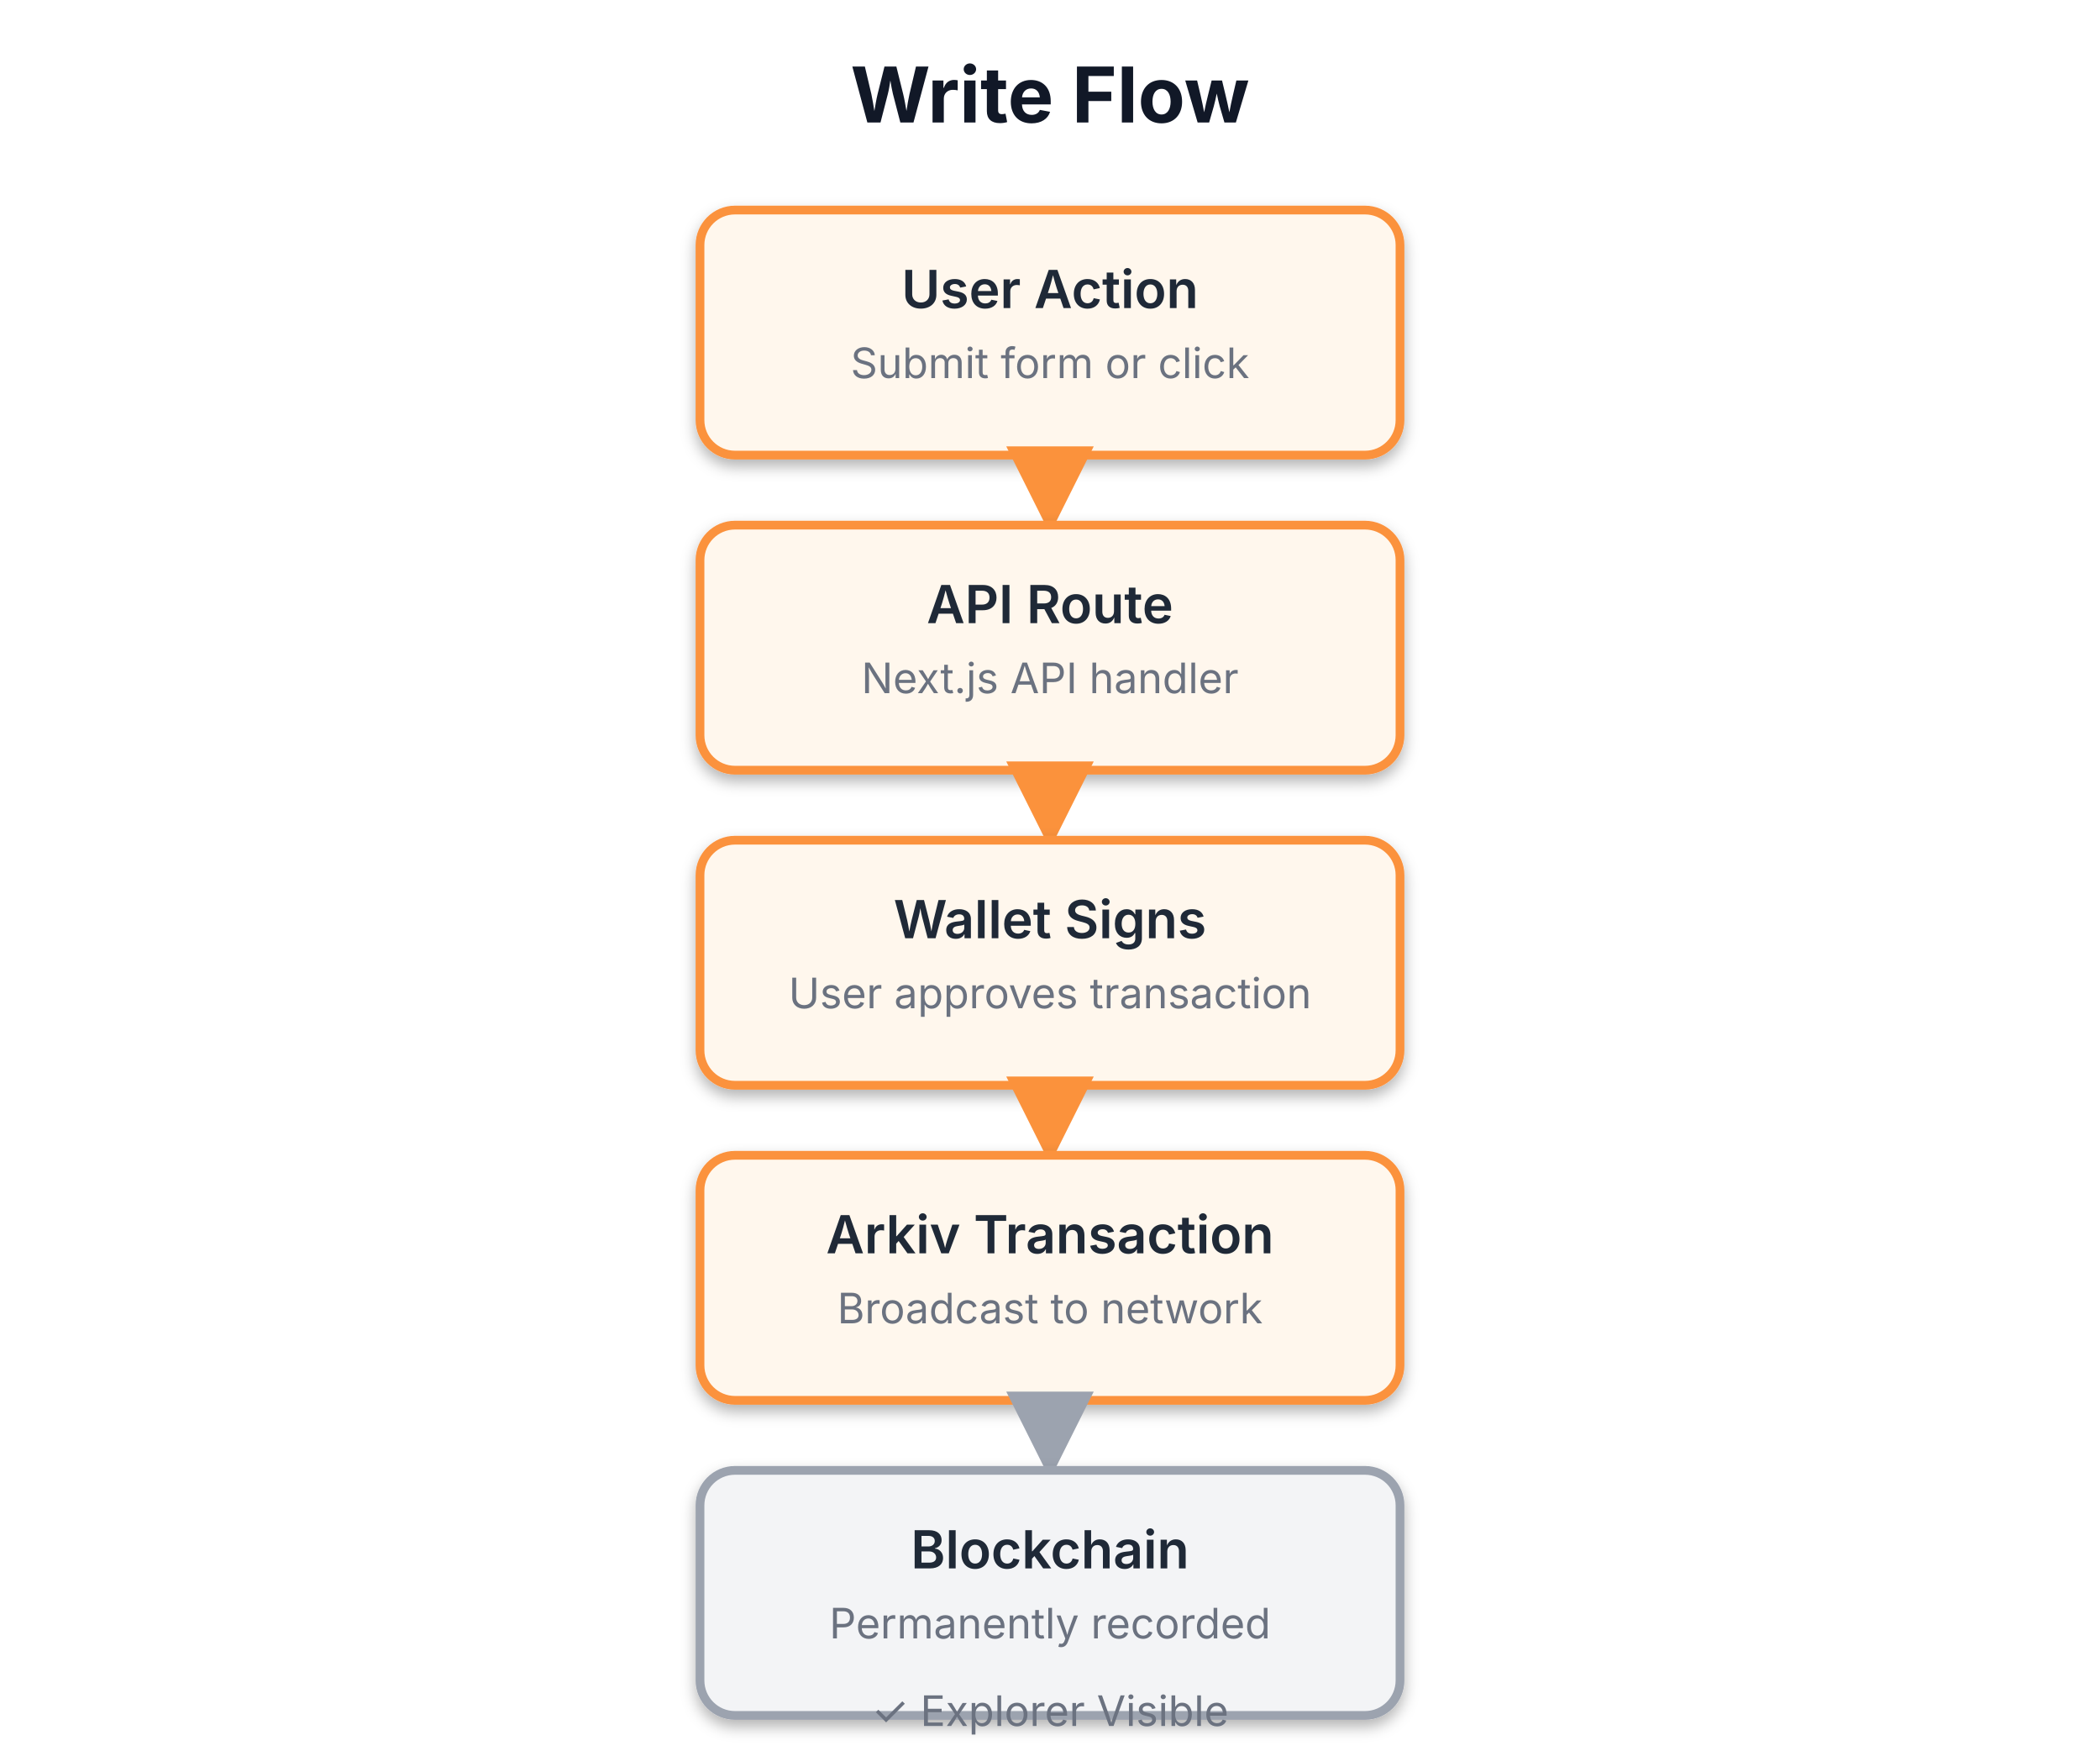
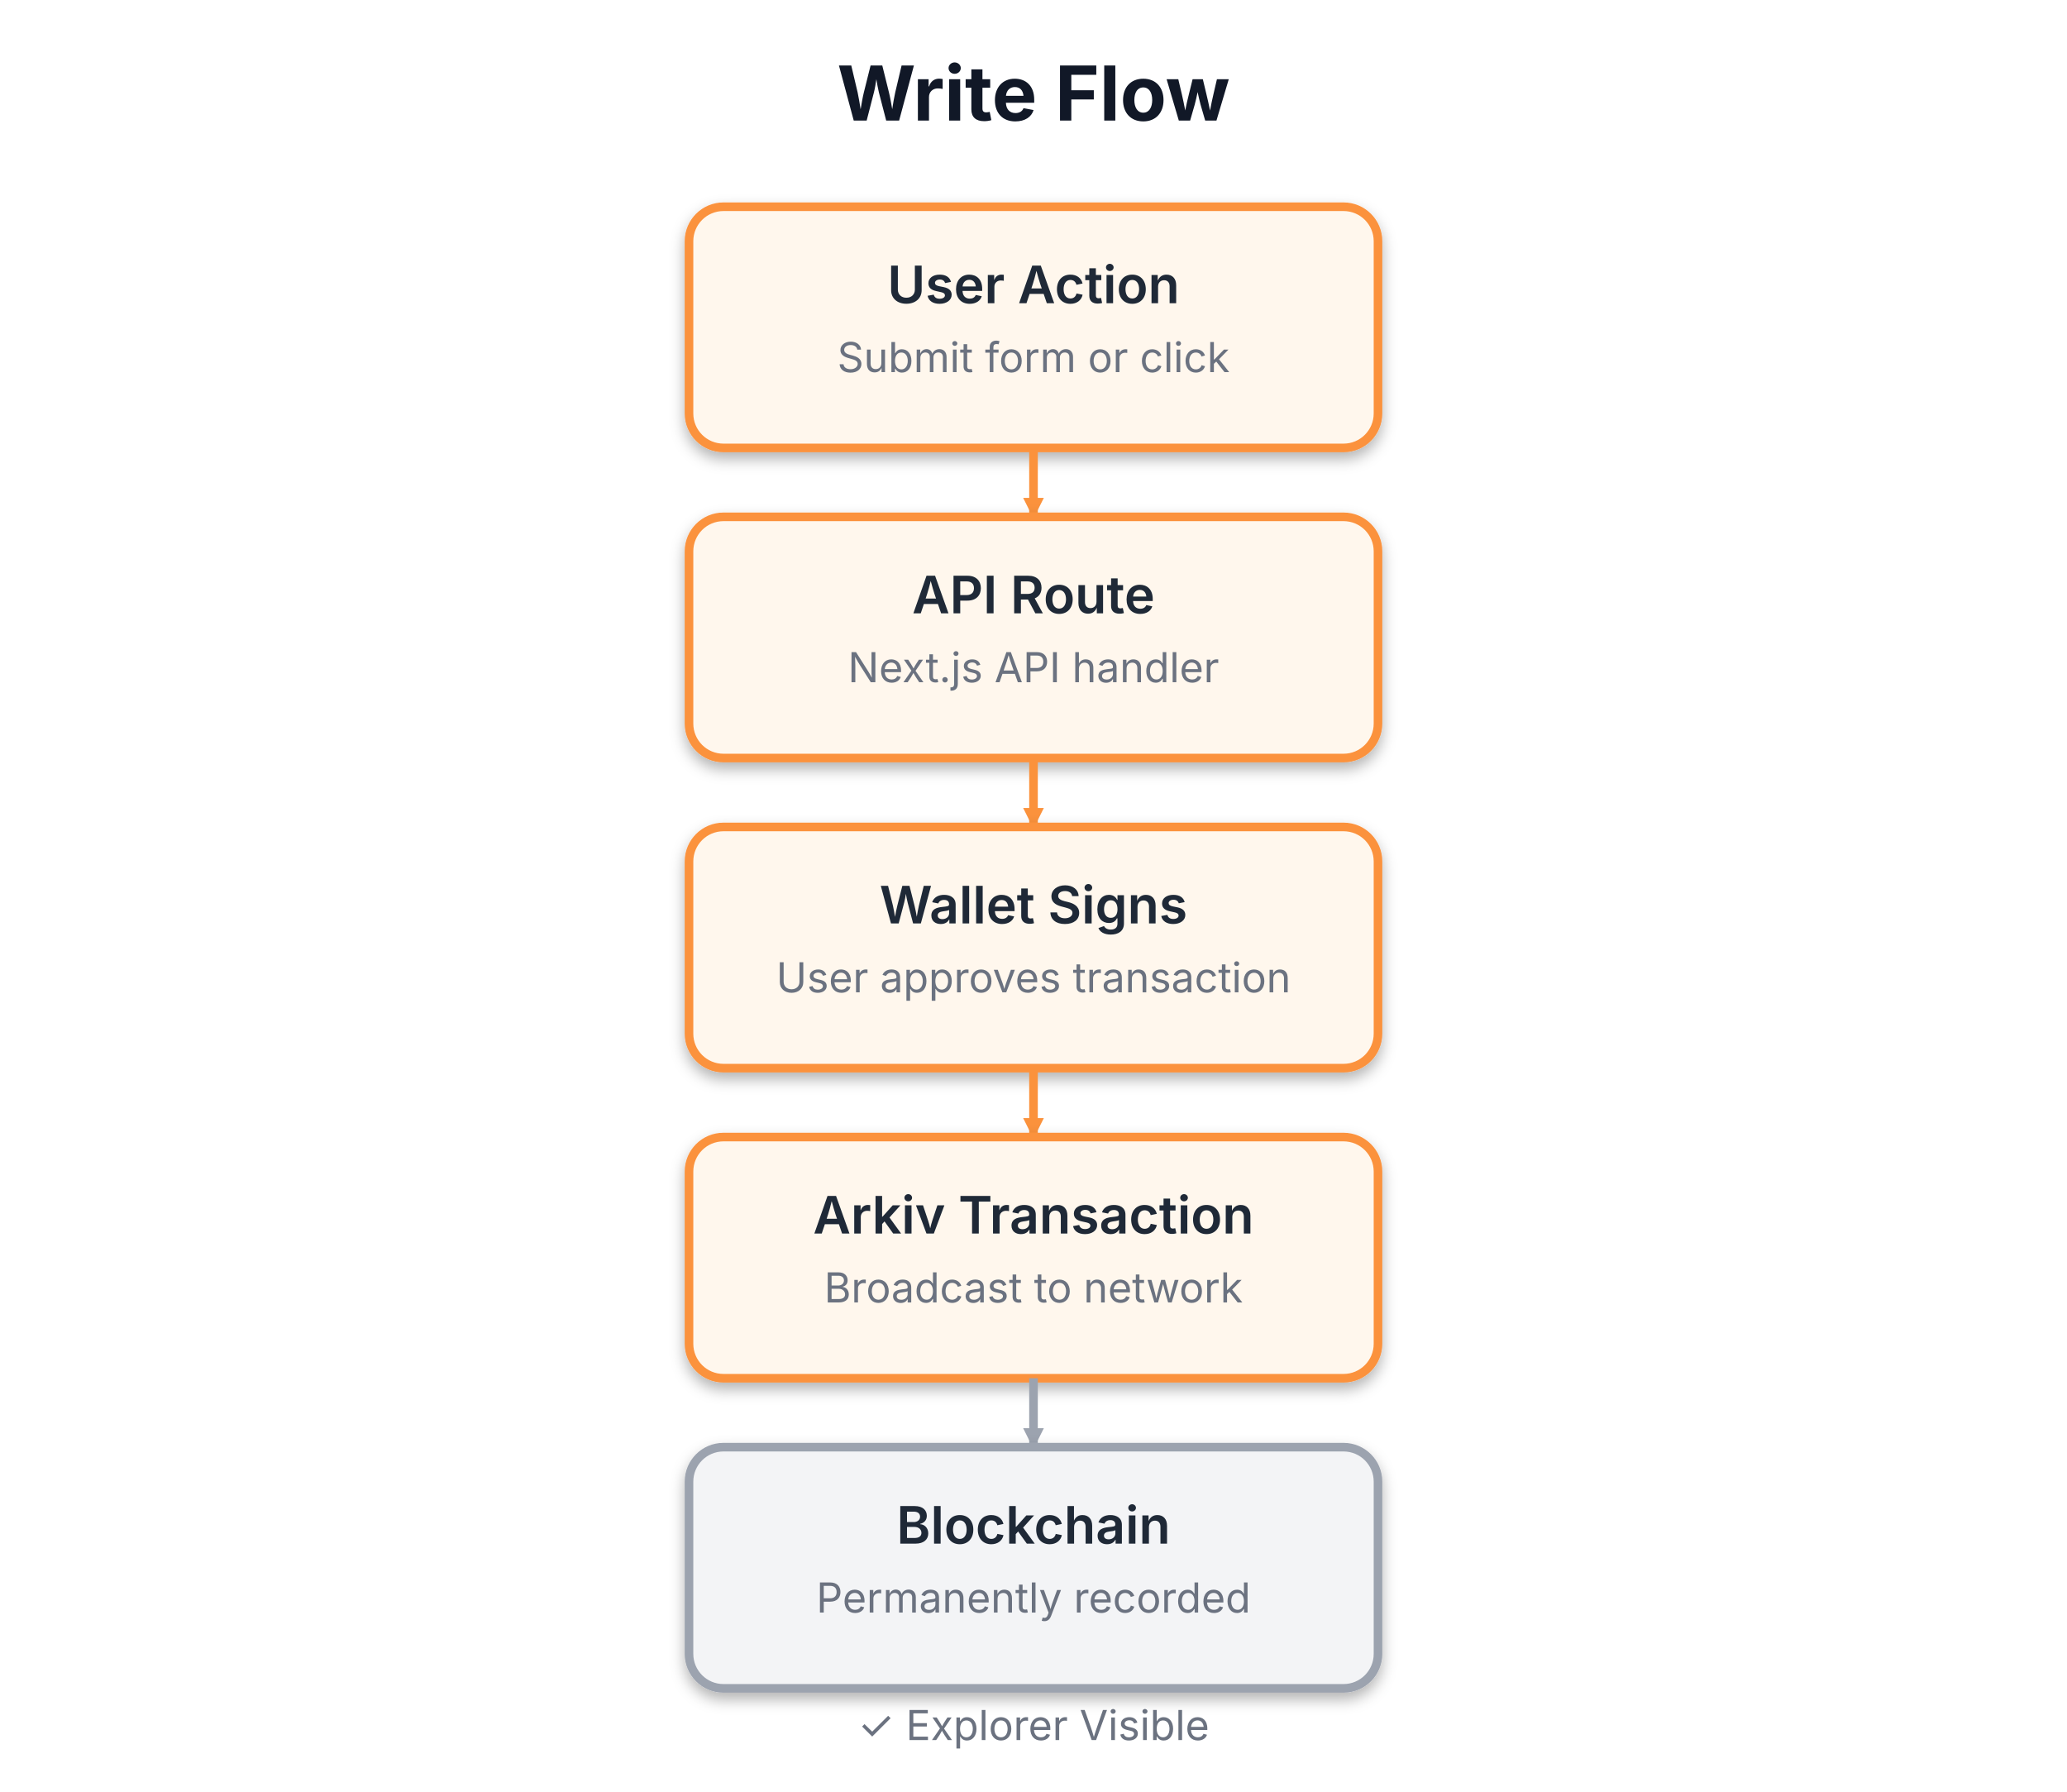
- <svg xmlns="http://www.w3.org/2000/svg" viewBox="0 0 600 500" role="img" aria-label="Write flow diagram">
+ <svg xmlns="http://www.w3.org/2000/svg" viewBox="0 0 600 520" role="img" aria-label="Write flow diagram">
  <defs>
    <style>
      .flow-box { fill: #fff7ed; stroke: #fb923c; stroke-width: 2.5; }
      .flow-box-neutral { fill: #f3f4f6; stroke: #9ca3af; stroke-width: 2.5; }
      .arrow { stroke: #fb923c; stroke-width: 2.5; fill: none; marker-end: url(#arrowhead-orange); }
      .arrow-neutral { stroke: #9ca3af; stroke-width: 2.5; fill: none; marker-end: url(#arrowhead-gray); }
      .text-label { font-family: system-ui, -apple-system, sans-serif; font-size: 15px; fill: #1f2937; font-weight: 600; }
      .text-subtitle { font-family: system-ui, -apple-system, sans-serif; font-size: 12px; fill: #6b7280; font-weight: 400; }
      .text-title { font-family: system-ui, -apple-system, sans-serif; font-size: 22px; fill: #111827; font-weight: 700; text-anchor: middle; }
      .shadow { filter: url(#drop-shadow); }
    </style>
-     <marker id="arrowhead-orange" markerWidth="10" markerHeight="10" refX="9" refY="5" orient="auto" markerUnits="strokeWidth">
-       <polygon points="0 0, 10 5, 0 10" fill="#fb923c" />
+     <marker id="arrowhead-orange" markerWidth="6" markerHeight="6" refX="5.5" refY="3" orient="auto" markerUnits="userSpaceOnUse">
+       <polygon points="0 0, 6 3, 0 6" fill="#fb923c" />
    </marker>
-     <marker id="arrowhead-gray" markerWidth="10" markerHeight="10" refX="9" refY="5" orient="auto" markerUnits="strokeWidth">
-       <polygon points="0 0, 10 5, 0 10" fill="#9ca3af" />
+     <marker id="arrowhead-gray" markerWidth="6" markerHeight="6" refX="5.5" refY="3" orient="auto" markerUnits="userSpaceOnUse">
+       <polygon points="0 0, 6 3, 0 6" fill="#9ca3af" />
    </marker>
    <filter id="drop-shadow" x="-50%" y="-50%" width="200%" height="200%">
      <feGaussianBlur in="SourceAlpha" stdDeviation="2" />
      <feOffset dx="0" dy="2" result="offsetblur" />
      <feComponentTransfer>
        <feFuncA type="linear" slope="0.3" />
      </feComponentTransfer>
      <feMerge>
        <feMergeNode />
        <feMergeNode in="SourceGraphic" />
      </feMerge>
    </filter>
  </defs>
  <text x="300" y="35" class="text-title">Write Flow</text>
  <rect x="200" y="60" width="200" height="70" rx="10" class="flow-box shadow" />
  <text x="300" y="88" text-anchor="middle" class="text-label">User Action</text>
  <text x="300" y="108" text-anchor="middle" class="text-subtitle">Submit form or click</text>
  <line x1="300" y1="130" x2="300" y2="150" class="arrow" />
  <rect x="200" y="150" width="200" height="70" rx="10" class="flow-box shadow" />
  <text x="300" y="178" text-anchor="middle" class="text-label">API Route</text>
  <text x="300" y="198" text-anchor="middle" class="text-subtitle">Next.js API handler</text>
  <line x1="300" y1="220" x2="300" y2="240" class="arrow" />
  <rect x="200" y="240" width="200" height="70" rx="10" class="flow-box shadow" />
  <text x="300" y="268" text-anchor="middle" class="text-label">Wallet Signs</text>
  <text x="300" y="288" text-anchor="middle" class="text-subtitle">User approves transaction</text>
  <line x1="300" y1="310" x2="300" y2="330" class="arrow" />
  <rect x="200" y="330" width="200" height="70" rx="10" class="flow-box shadow" />
  <text x="300" y="358" text-anchor="middle" class="text-label">Arkiv Transaction</text>
  <text x="300" y="378" text-anchor="middle" class="text-subtitle">Broadcast to network</text>
  <line x1="300" y1="400" x2="300" y2="420" class="arrow-neutral" />
  <rect x="200" y="420" width="200" height="70" rx="10" class="flow-box-neutral shadow" />
  <text x="300" y="448" text-anchor="middle" class="text-label">Blockchain</text>
  <text x="300" y="468" text-anchor="middle" class="text-subtitle">Permanently recorded</text>
-   <text x="300" y="493" text-anchor="middle" class="text-subtitle" font-weight="600" fill="#10b981">✓ Explorer Visible</text>
+   <text x="300" y="505" text-anchor="middle" class="text-subtitle" font-weight="600" fill="#10b981">✓ Explorer Visible</text>
</svg>
